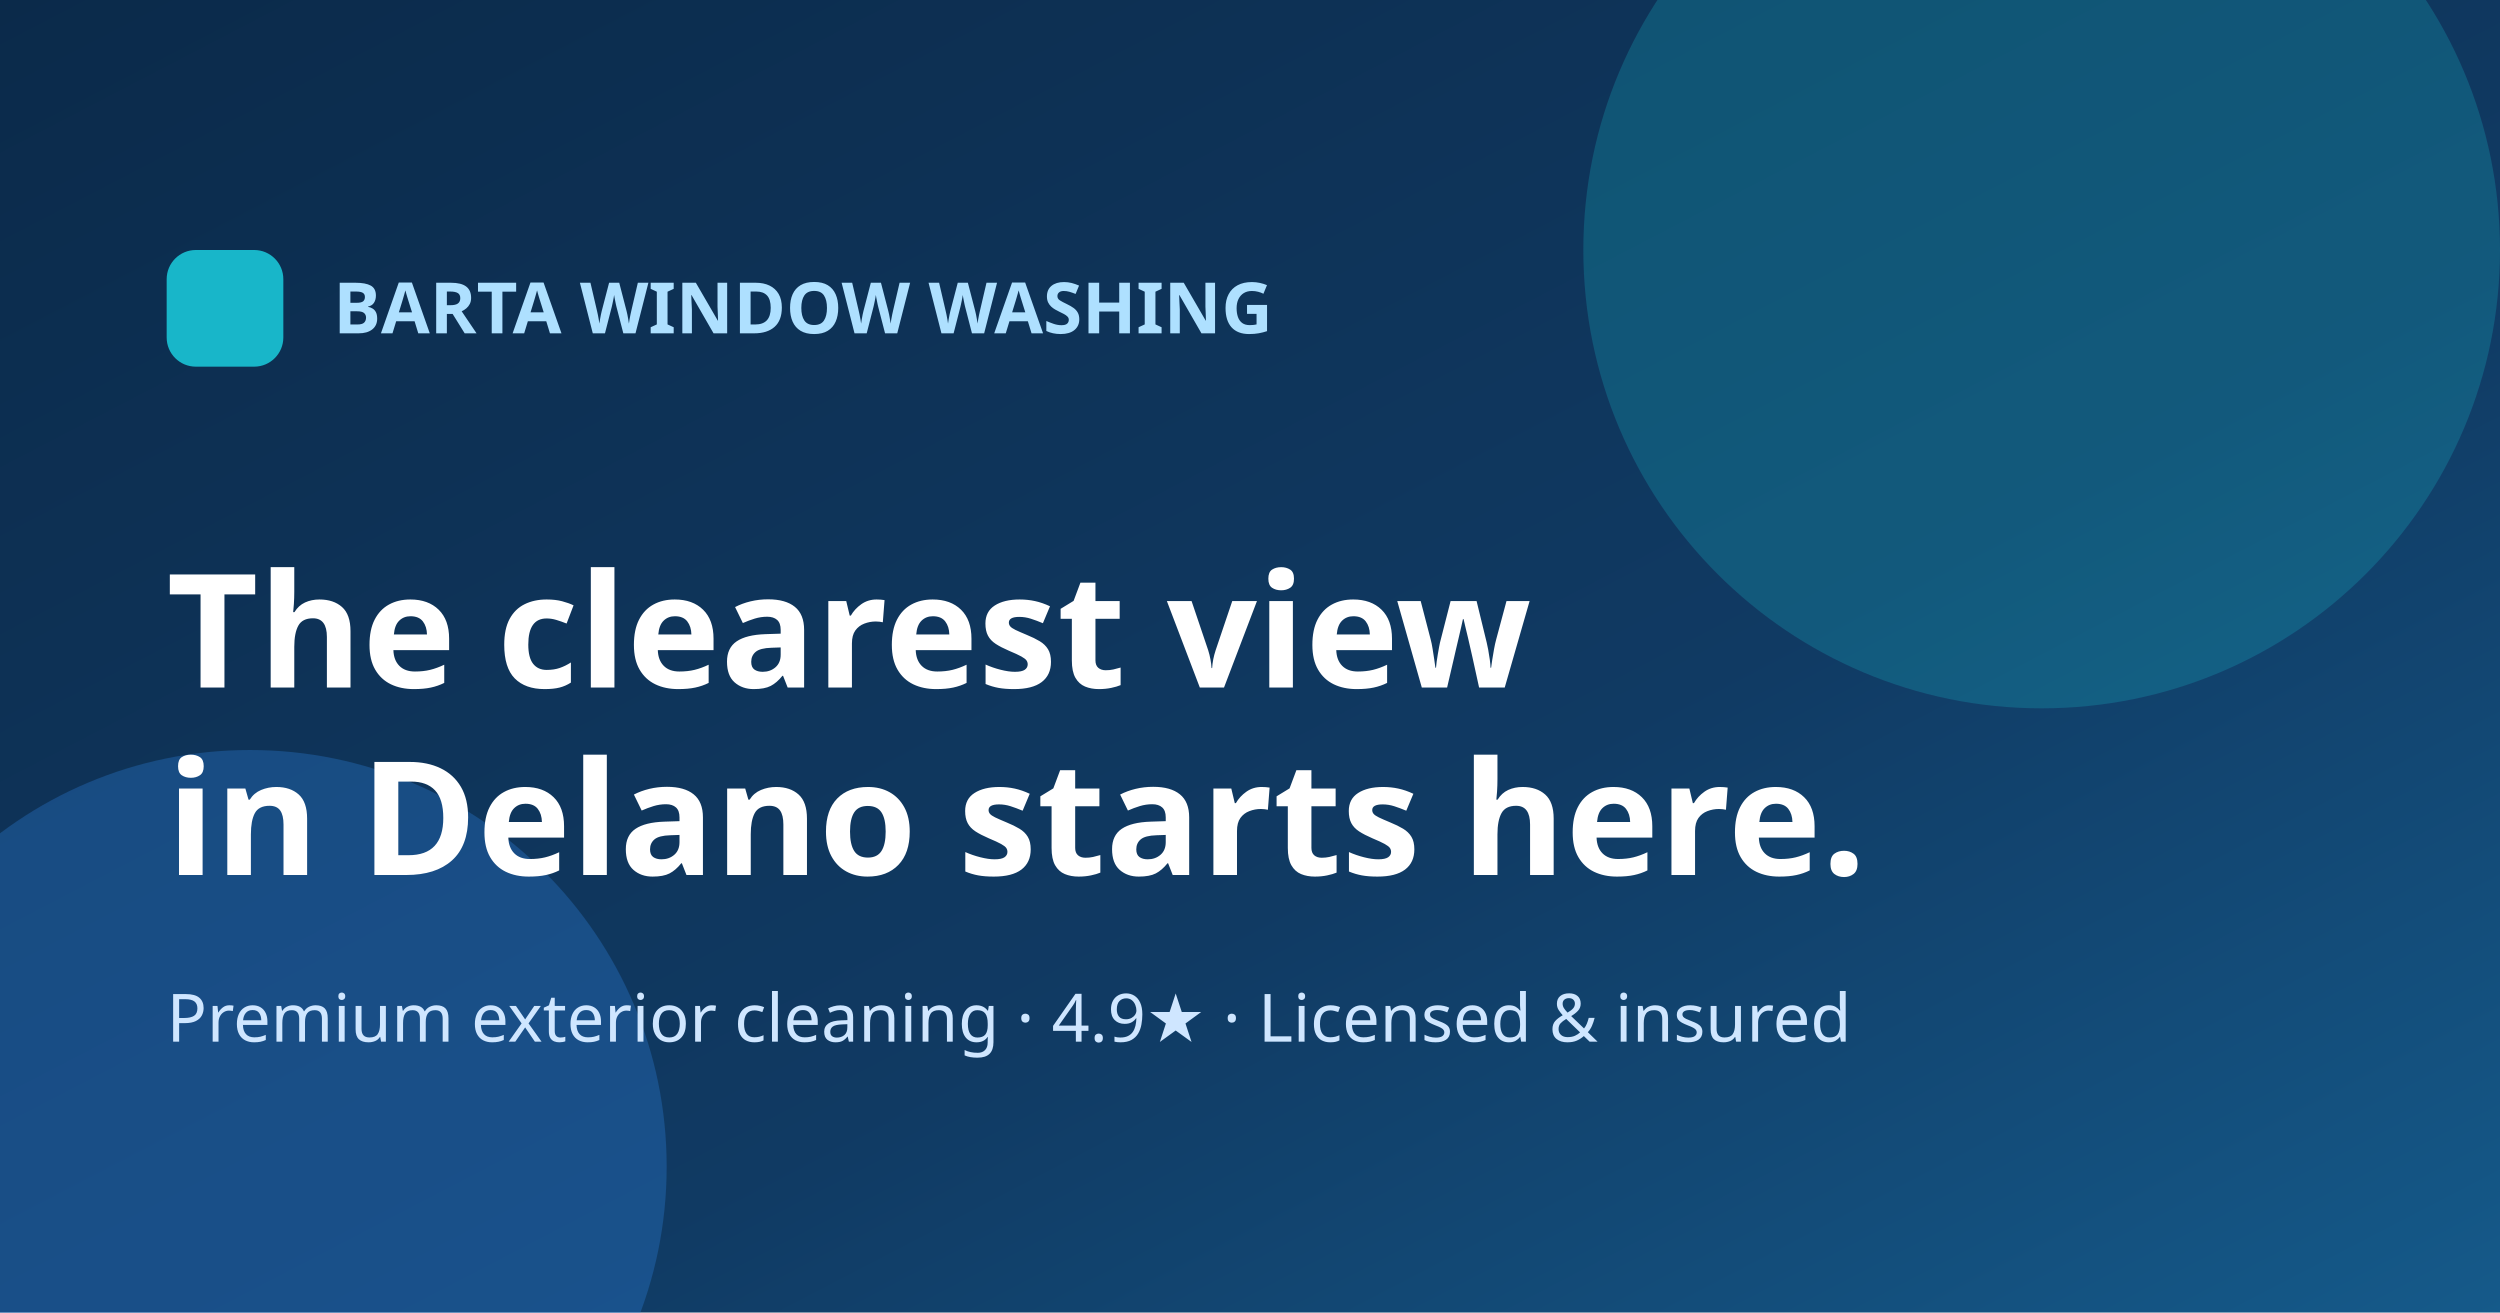
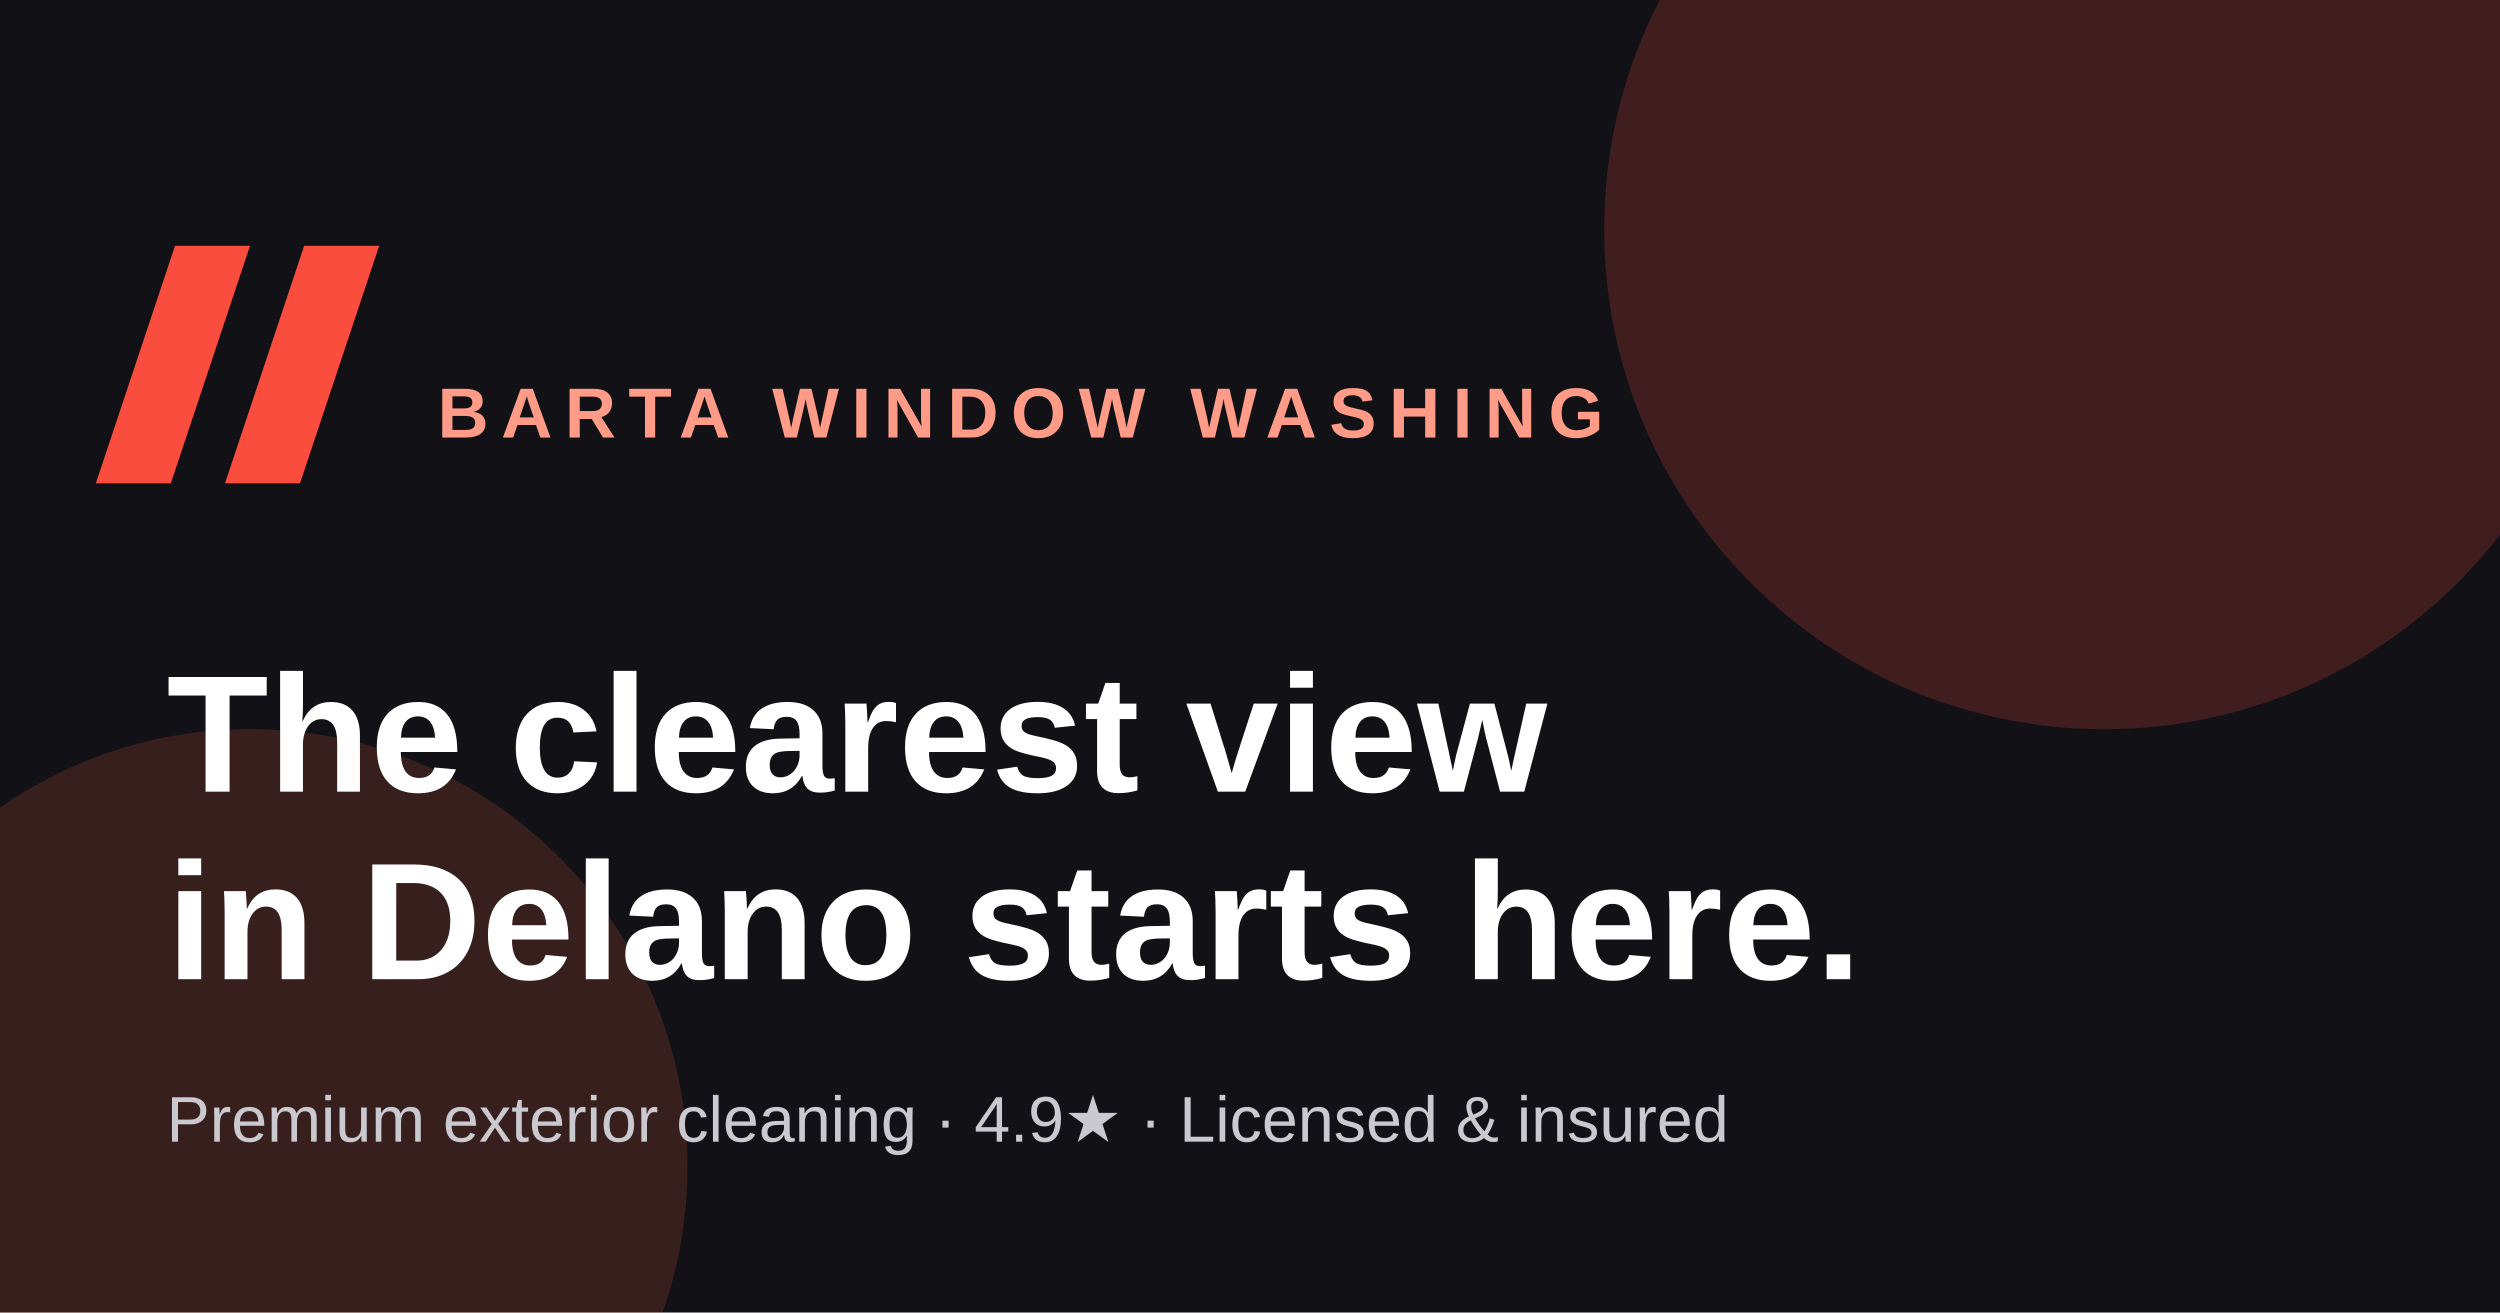
<svg xmlns="http://www.w3.org/2000/svg" viewBox="0 0 1200 630" width="1200" height="630">
-   <defs>
-     <linearGradient id="g" x1="0" y1="0" x2="1" y2="1">
-       <stop offset="0" stop-color="#0b2a4a" />
-       <stop offset="0.6" stop-color="#103a63" />
-       <stop offset="1" stop-color="#155a8a" />
-     </linearGradient>
-   </defs>
-   <rect width="1200" height="630" fill="url(#g)" />
-   <circle cx="980" cy="120" r="220" fill="#18b6c9" opacity="0.25" />
-   <circle cx="120" cy="560" r="200" fill="#2e85e6" opacity="0.3" />
-   <rect x="80" y="120" width="56" height="56" rx="14" fill="#18b6c9" />
-   <text x="160" y="160" font-family="sans-serif" font-size="34" font-weight="700" fill="#aee0ff">BARTA WINDOW WASHING</text>
-   <text x="80" y="330" font-family="sans-serif" font-size="76" font-weight="800" fill="#ffffff">The clearest view</text>
-   <text x="80" y="420" font-family="sans-serif" font-size="76" font-weight="800" fill="#ffffff">in Delano starts here.</text>
-   <text x="80" y="500" font-family="sans-serif" font-size="32" fill="#cfe6ff">Premium exterior cleaning · 4.9★ · Licensed &amp; insured</text>
+   <rect width="1200" height="630" fill="#111116" />
+   <circle cx="1010" cy="110" r="240" fill="#fb4d3d" opacity="0.20" />
+   <circle cx="120" cy="560" r="210" fill="#ff6a3d" opacity="0.16" />
+   <g fill="#fb4d3d">
+     <path d="M84 118 H120 L82 232 H46 Z" />
+     <path d="M146 118 H182 L144 232 H108 Z" />
+   </g>
+   <text x="210" y="210" font-family="Arial, sans-serif" font-size="34" font-weight="700" letter-spacing="6" fill="#ff9b86">BARTA WINDOW WASHING</text>
+   <text x="80" y="380" font-family="Arial, sans-serif" font-size="80" font-weight="800" fill="#ffffff">The clearest view</text>
+   <text x="80" y="470" font-family="Arial, sans-serif" font-size="80" font-weight="800" fill="#ffffff">in Delano starts here.</text>
+   <text x="80" y="548" font-family="Arial, sans-serif" font-size="31" fill="#c9c9cf">Premium exterior cleaning · 4.9★ · Licensed &amp; insured</text>
</svg>
